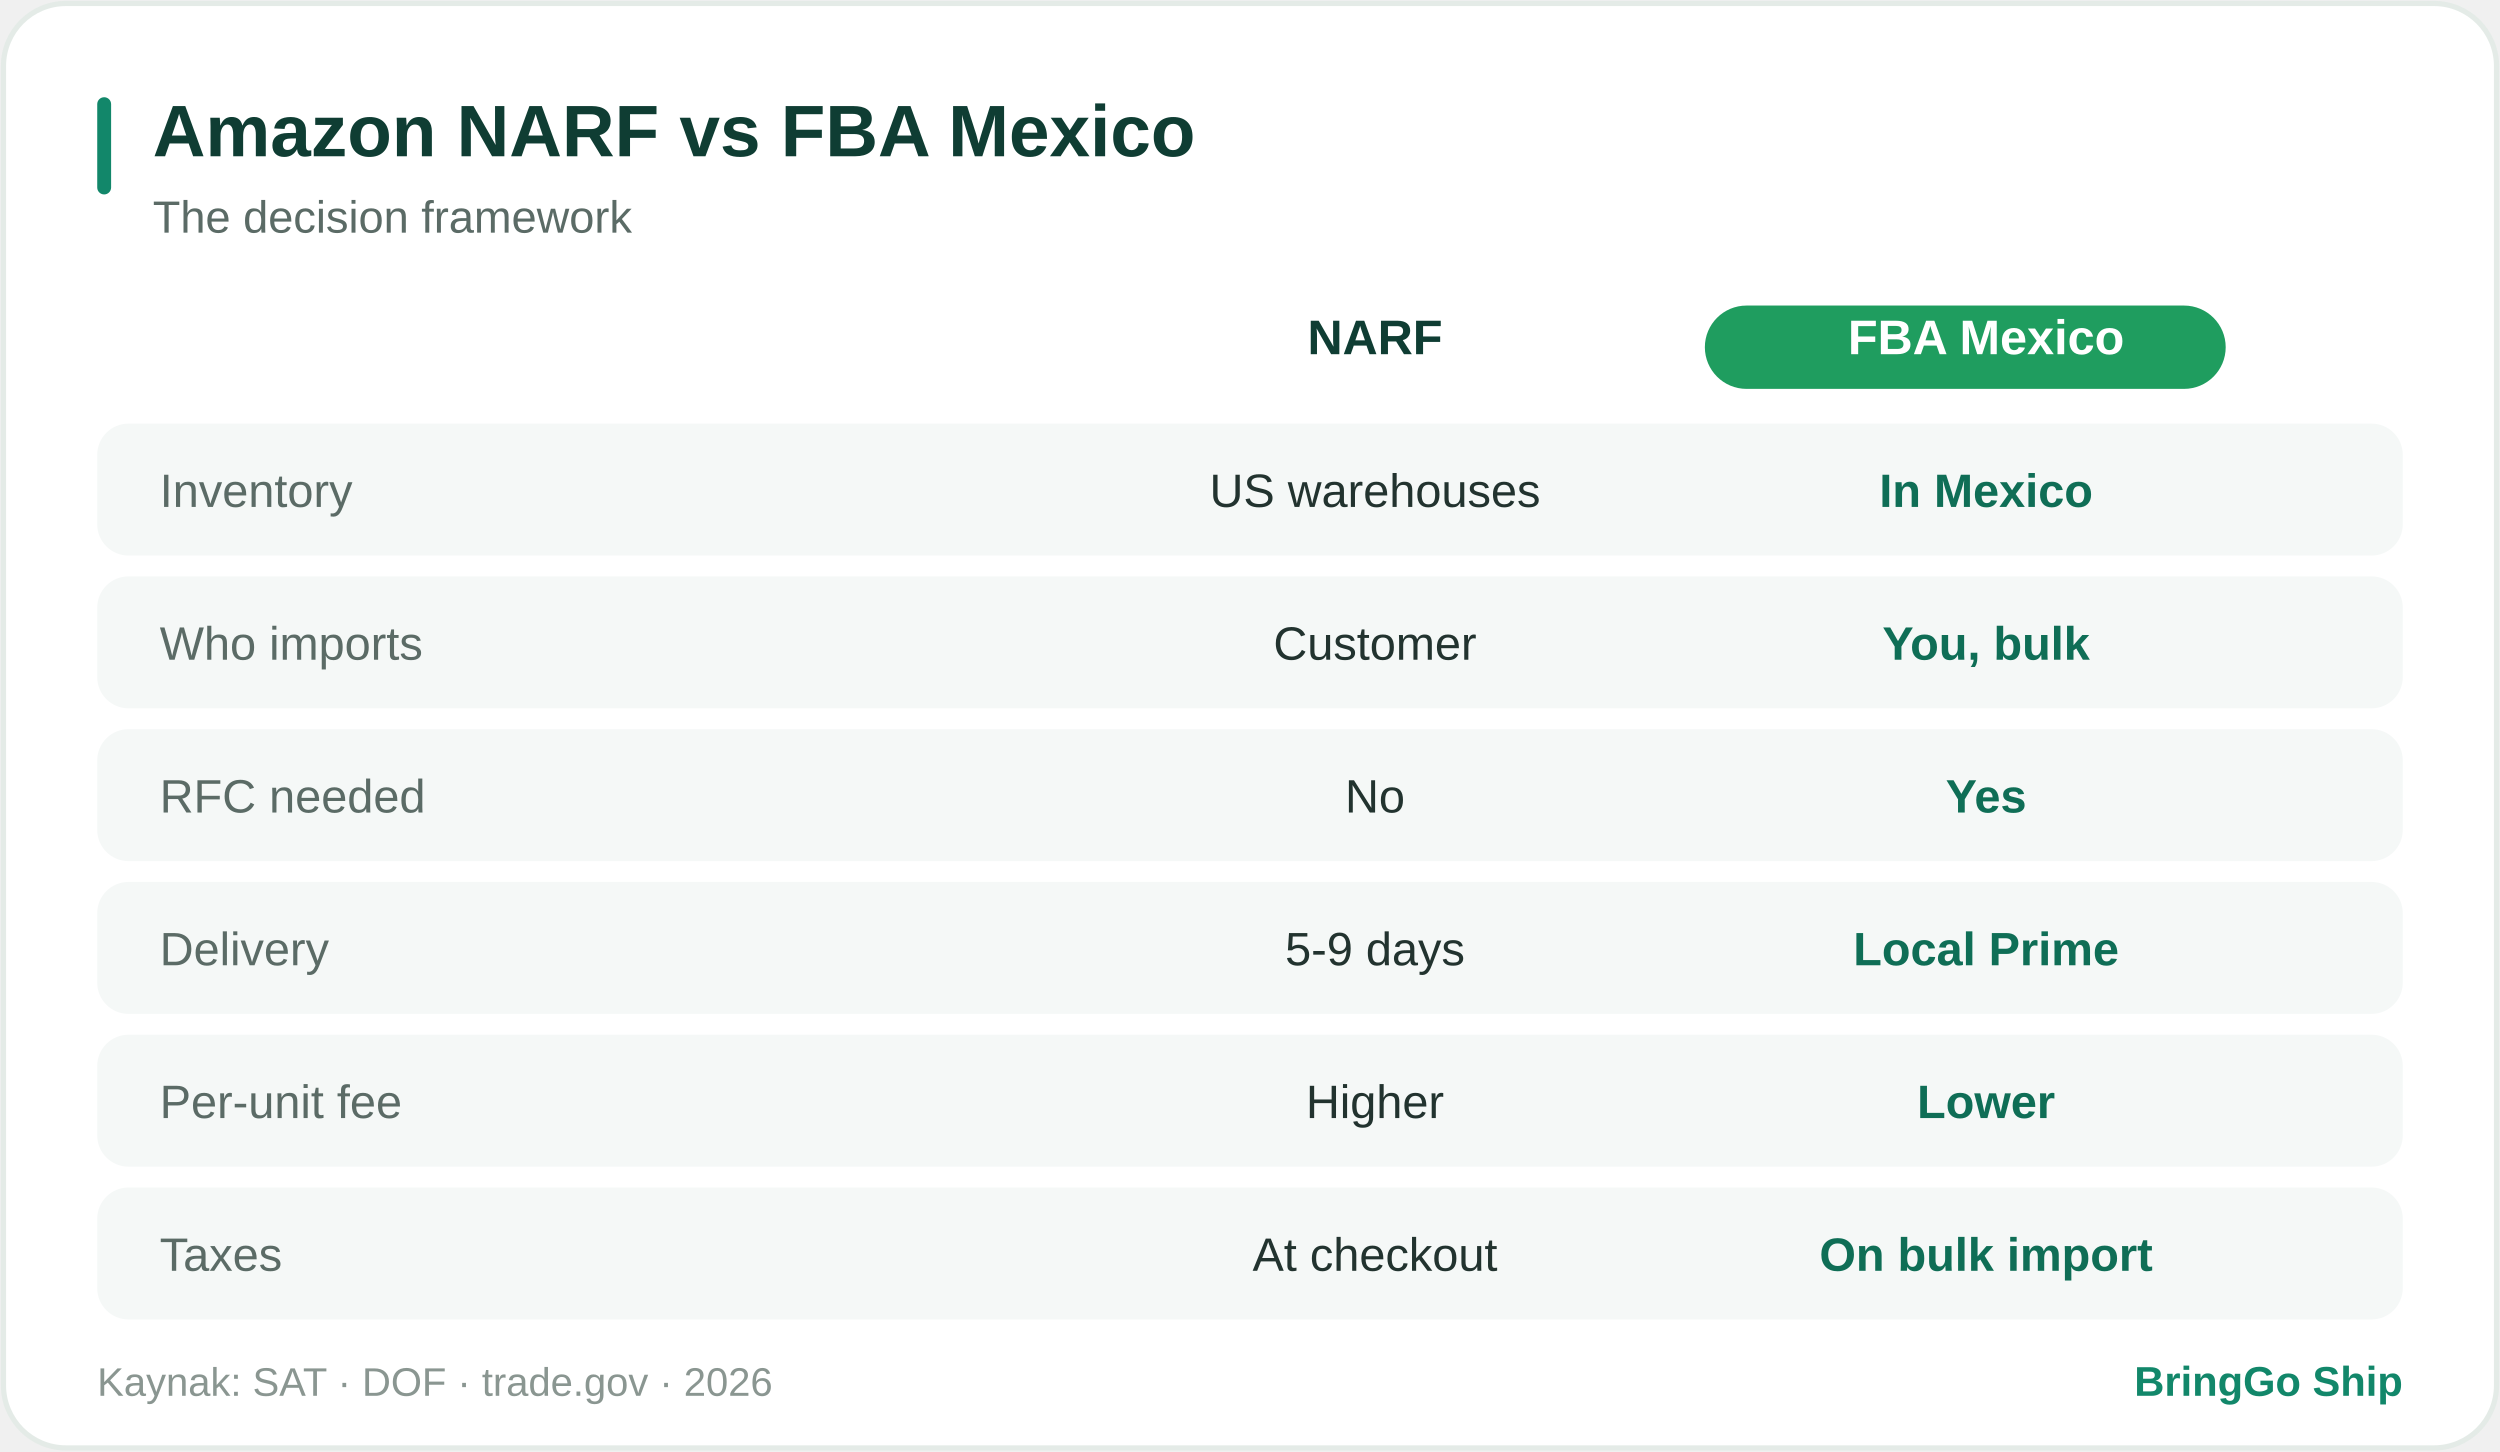
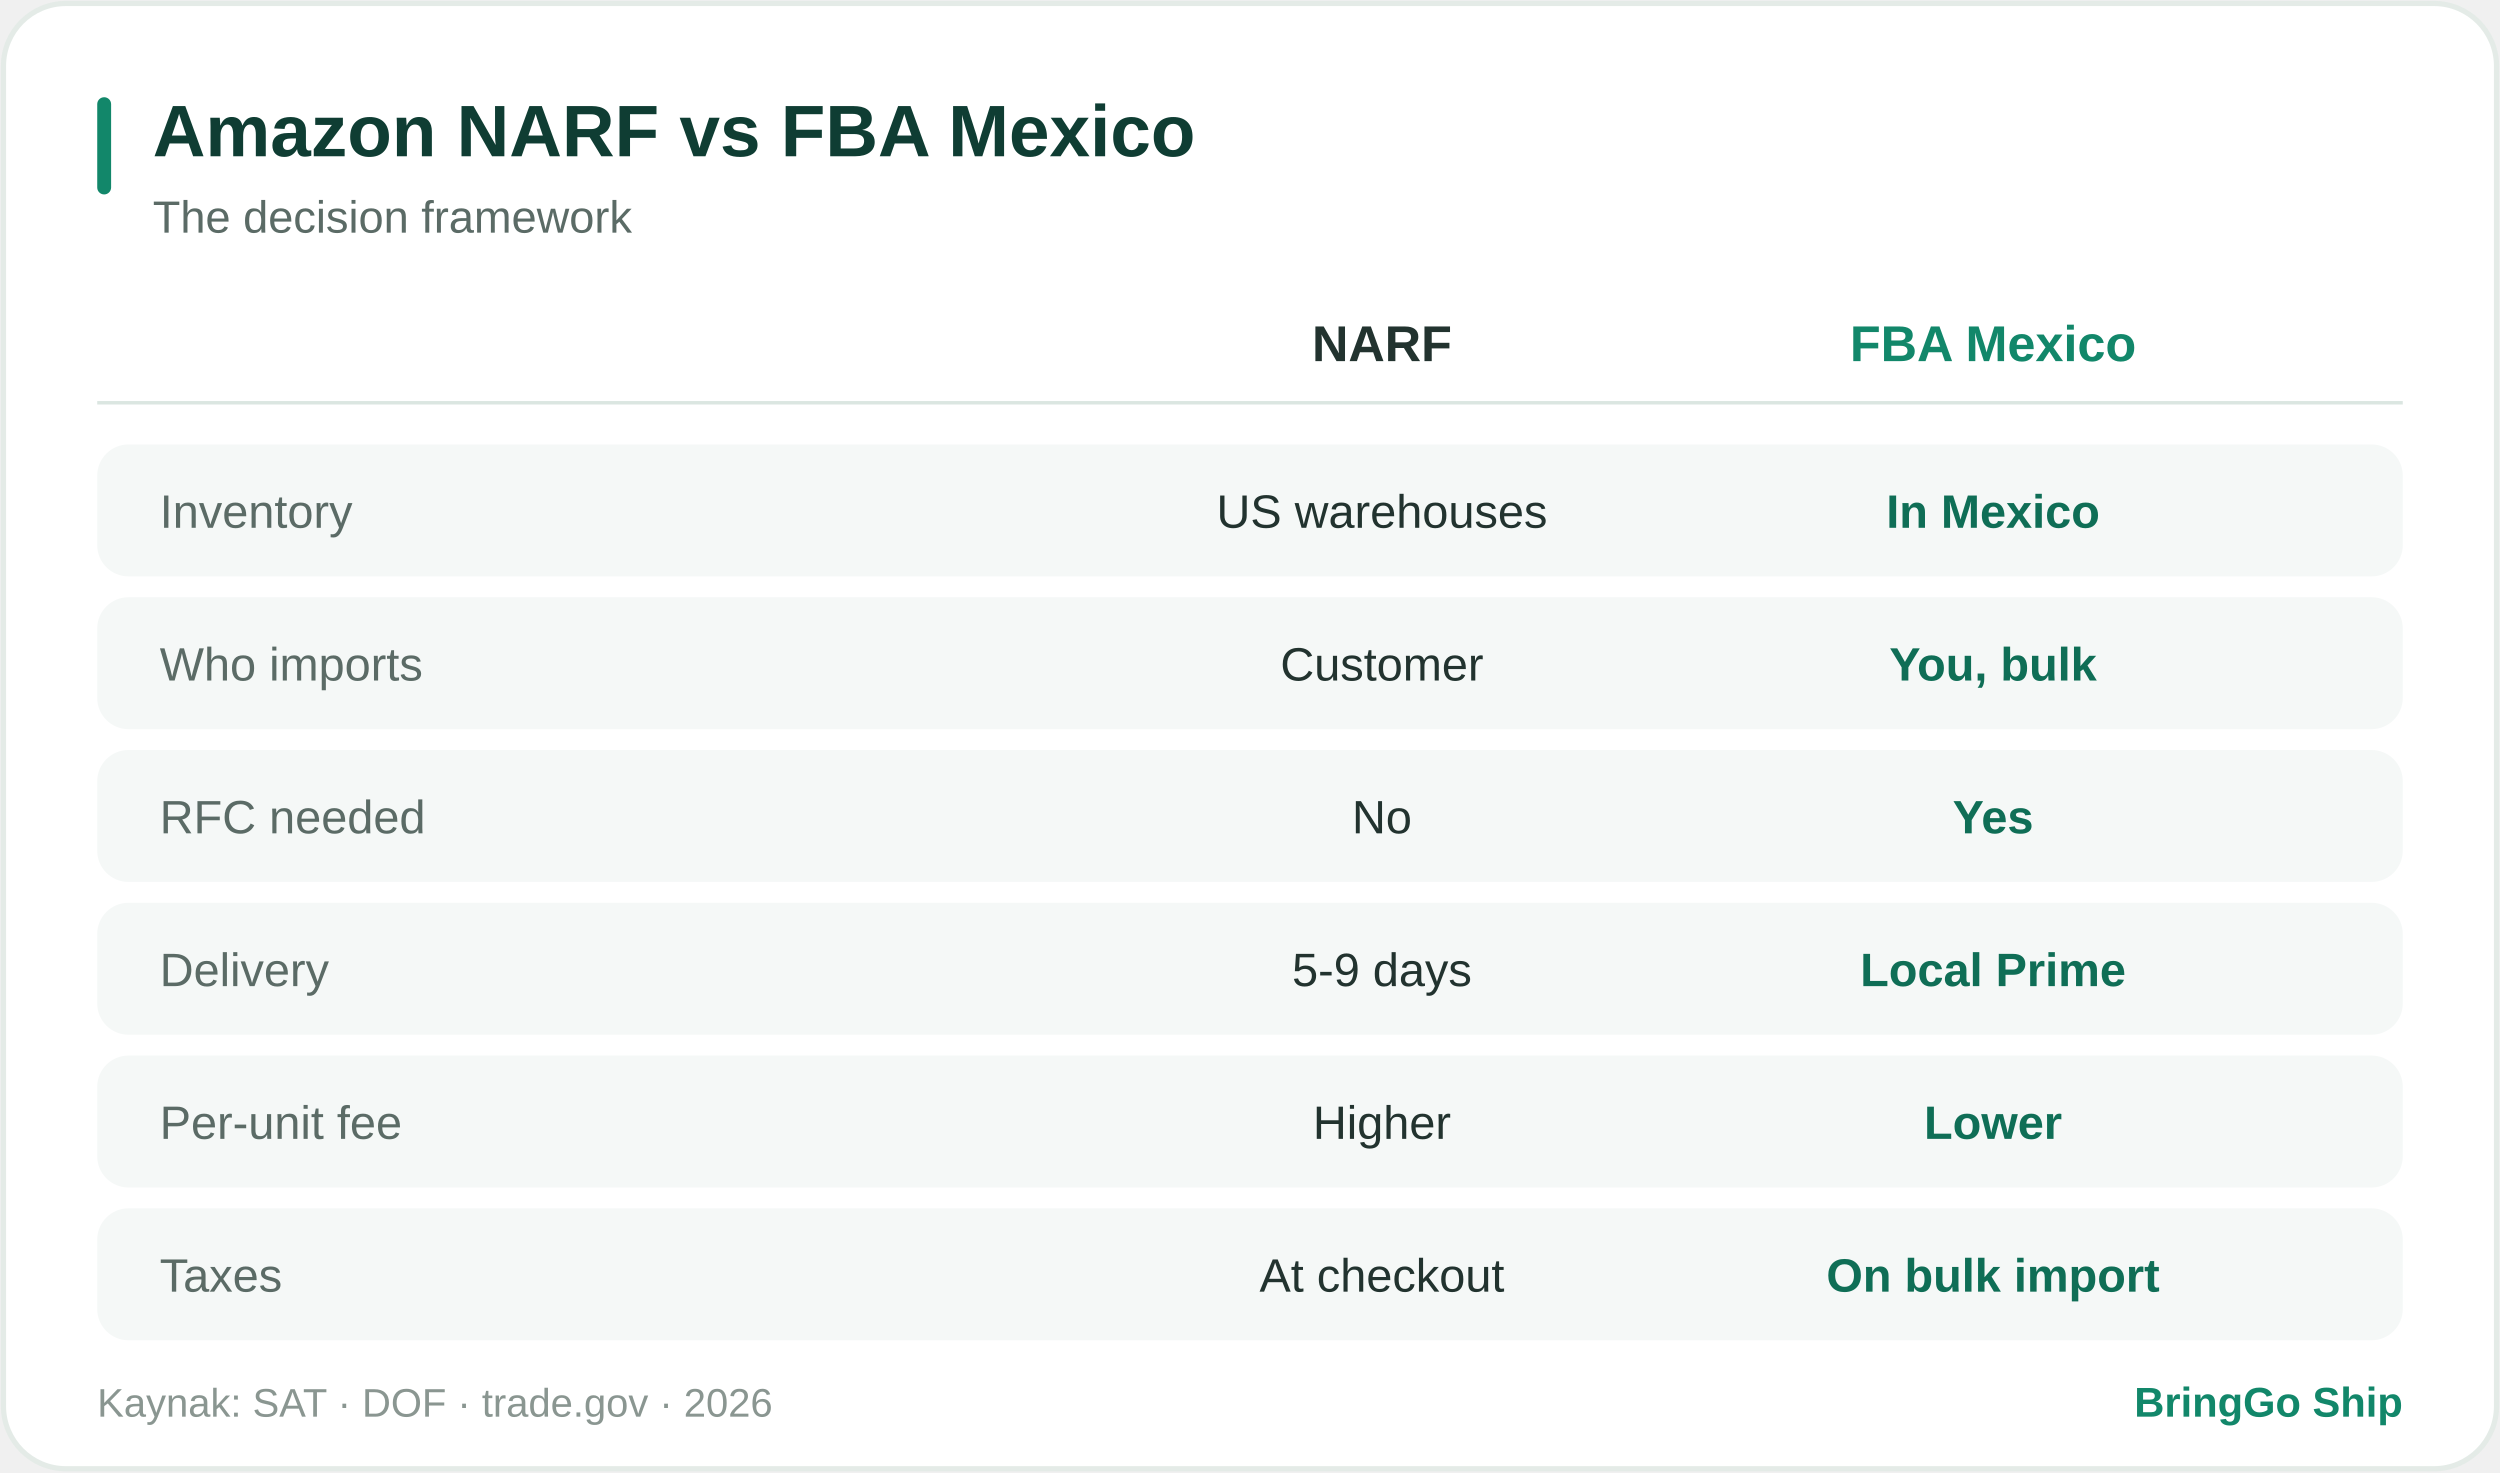
- <svg xmlns="http://www.w3.org/2000/svg" width="720" height="418" viewBox="0 0 720 418" role="img">
+ <svg xmlns="http://www.w3.org/2000/svg" width="720" height="424" viewBox="0 0 720 424" role="img">
  <style>
text{font-family:Arial,Helvetica,sans-serif}
.card{fill:#ffffff;stroke:#e4ebe7;stroke-width:1.5}
.row{fill:#f5f8f7}.pill{fill:#E1F5EE}.hi{fill:#1f9d5f}.mut{fill:#eef1f0}
- .acc{fill:#12876A}.circ{fill:#12876A}.rd{fill:#fbe9e7}.am{fill:#fbf1dd}.tl{fill:#E1F5EE}
+ .acc{fill:#12876A}.circ{fill:#12876A}.rd{fill:#fbe9e7}.am{fill:#fbf1dd}.tl{fill:#E1F5EE}.ln{stroke:#dbe6e1}
.tt{fill:#0F3D33;font-weight:bold}.ts{fill:#5b6b66}.tl2{fill:#22332f}
.tv{fill:#0F6E56;font-weight:bold}.tm{fill:#5b6b66;font-weight:bold}.tw{fill:#ffffff;font-weight:bold}
.tf{fill:#8a9691}.tb{fill:#12876A;font-weight:bold}.big{fill:#0F3D33;font-weight:bold}
.trd{fill:#a3392c;font-weight:bold}.tam{fill:#8a5a12;font-weight:bold}.ttl{fill:#0F6E56;font-weight:bold}
@media (prefers-color-scheme:dark){
.card{fill:#16211e;stroke:#2c3a35}
.row{fill:#1d2b27}.pill{fill:#123a2e}.hi{fill:#1f9d5f}.mut{fill:#28352f}
.acc{fill:#2fae7e}.circ{fill:#2fae7e}.rd{fill:#3a201c}.am{fill:#352a15}.tl{fill:#123a2e}
.tt{fill:#d7f2e6}.ts{fill:#8fa79d}.tl2{fill:#cfe0d9}
.tv{fill:#6fe0b0}.tm{fill:#9db3a9}.tw{fill:#ffffff}
.tf{fill:#6d8279}.tb{fill:#57d3a3}.big{fill:#d7f2e6}
- .trd{fill:#f0a99e}.tam{fill:#e6c281}.ttl{fill:#6fe0b0}}
+ .trd{fill:#f0a99e}.tam{fill:#e6c281}.ttl{fill:#6fe0b0}.ln{stroke:#31423c}}
</style>
-   <rect x="1" y="1" width="718" height="416" rx="18" class="card" />
+   <rect x="1" y="1" width="718" height="422" rx="18" class="card" />
  <rect x="28" y="28" width="4" height="28" rx="2" class="acc" />
  <text x="44" y="45" font-size="21" class="tt">Amazon NARF vs FBA Mexico</text>
  <text x="44" y="67" font-size="13" class="ts">The decision framework</text>
  <g transform="translate(0,88)">
-     <text x="396" y="14" text-anchor="middle" font-size="14" class="tt">NARF</text>
-     <rect x="491" y="0" width="150" height="24" rx="12" class="hi" />
-     <text x="572" y="14" text-anchor="middle" font-size="14" class="tw">FBA Mexico</text>
-     <rect x="28" y="34" width="664" height="38" rx="9" class="row" />
-     <text x="46" y="58" font-size="13.5" class="ts">Inventory</text>
-     <text x="396" y="58" text-anchor="middle" font-size="13.5" class="tl2">US warehouses</text>
-     <text x="572" y="58" text-anchor="middle" font-size="13.5" class="tv">In Mexico</text>
-     <rect x="28" y="78" width="664" height="38" rx="9" class="row" />
-     <text x="46" y="102" font-size="13.5" class="ts">Who imports</text>
-     <text x="396" y="102" text-anchor="middle" font-size="13.5" class="tl2">Customer</text>
-     <text x="572" y="102" text-anchor="middle" font-size="13.5" class="tv">You, bulk</text>
-     <rect x="28" y="122" width="664" height="38" rx="9" class="row" />
-     <text x="46" y="146" font-size="13.5" class="ts">RFC needed</text>
-     <text x="396" y="146" text-anchor="middle" font-size="13.5" class="tl2">No</text>
-     <text x="572" y="146" text-anchor="middle" font-size="13.5" class="tv">Yes</text>
-     <rect x="28" y="166" width="664" height="38" rx="9" class="row" />
-     <text x="46" y="190" font-size="13.5" class="ts">Delivery</text>
-     <text x="396" y="190" text-anchor="middle" font-size="13.5" class="tl2">5-9 days</text>
-     <text x="572" y="190" text-anchor="middle" font-size="13.5" class="tv">Local Prime</text>
-     <rect x="28" y="210" width="664" height="38" rx="9" class="row" />
-     <text x="46" y="234" font-size="13.5" class="ts">Per-unit fee</text>
-     <text x="396" y="234" text-anchor="middle" font-size="13.5" class="tl2">Higher</text>
-     <text x="572" y="234" text-anchor="middle" font-size="13.5" class="tv">Lower</text>
-     <rect x="28" y="254" width="664" height="38" rx="9" class="row" />
-     <text x="46" y="278" font-size="13.5" class="ts">Taxes</text>
-     <text x="396" y="278" text-anchor="middle" font-size="13.5" class="tl2">At checkout</text>
-     <text x="572" y="278" text-anchor="middle" font-size="13.5" class="tv">On bulk import</text>
+     <text x="398" y="16" text-anchor="middle" font-size="14.5" class="tl2" font-weight="bold">NARF</text>
+     <text x="574" y="16" text-anchor="middle" font-size="14.5" class="tb" font-weight="bold">FBA Mexico</text>
+     <line x1="28" y1="28" x2="692" y2="28" stroke-width="1" class="ln" />
+     <rect x="28" y="40" width="664" height="38" rx="9" class="row" />
+     <text x="46" y="64" font-size="13.5" class="ts">Inventory</text>
+     <text x="398" y="64" text-anchor="middle" font-size="13.5" class="tl2">US warehouses</text>
+     <text x="574" y="64" text-anchor="middle" font-size="13.5" class="tv" font-weight="bold">In Mexico</text>
+     <rect x="28" y="84" width="664" height="38" rx="9" class="row" />
+     <text x="46" y="108" font-size="13.5" class="ts">Who imports</text>
+     <text x="398" y="108" text-anchor="middle" font-size="13.5" class="tl2">Customer</text>
+     <text x="574" y="108" text-anchor="middle" font-size="13.5" class="tv" font-weight="bold">You, bulk</text>
+     <rect x="28" y="128" width="664" height="38" rx="9" class="row" />
+     <text x="46" y="152" font-size="13.5" class="ts">RFC needed</text>
+     <text x="398" y="152" text-anchor="middle" font-size="13.5" class="tl2">No</text>
+     <text x="574" y="152" text-anchor="middle" font-size="13.5" class="tv" font-weight="bold">Yes</text>
+     <rect x="28" y="172" width="664" height="38" rx="9" class="row" />
+     <text x="46" y="196" font-size="13.5" class="ts">Delivery</text>
+     <text x="398" y="196" text-anchor="middle" font-size="13.5" class="tl2">5-9 days</text>
+     <text x="574" y="196" text-anchor="middle" font-size="13.5" class="tv" font-weight="bold">Local Prime</text>
+     <rect x="28" y="216" width="664" height="38" rx="9" class="row" />
+     <text x="46" y="240" font-size="13.5" class="ts">Per-unit fee</text>
+     <text x="398" y="240" text-anchor="middle" font-size="13.5" class="tl2">Higher</text>
+     <text x="574" y="240" text-anchor="middle" font-size="13.5" class="tv" font-weight="bold">Lower</text>
+     <rect x="28" y="260" width="664" height="38" rx="9" class="row" />
+     <text x="46" y="284" font-size="13.5" class="ts">Taxes</text>
+     <text x="398" y="284" text-anchor="middle" font-size="13.5" class="tl2">At checkout</text>
+     <text x="574" y="284" text-anchor="middle" font-size="13.5" class="tv" font-weight="bold">On bulk import</text>
  </g>
-   <text x="28" y="402" font-size="11.5" class="tf">Kaynak: SAT · DOF · trade.gov · 2026</text>
-   <text x="692" y="402" text-anchor="end" font-size="12" class="tb">BringGo Ship</text>
+   <text x="28" y="408" font-size="11.5" class="tf">Kaynak: SAT · DOF · trade.gov · 2026</text>
+   <text x="692" y="408" text-anchor="end" font-size="12" class="tb">BringGo Ship</text>
</svg>
